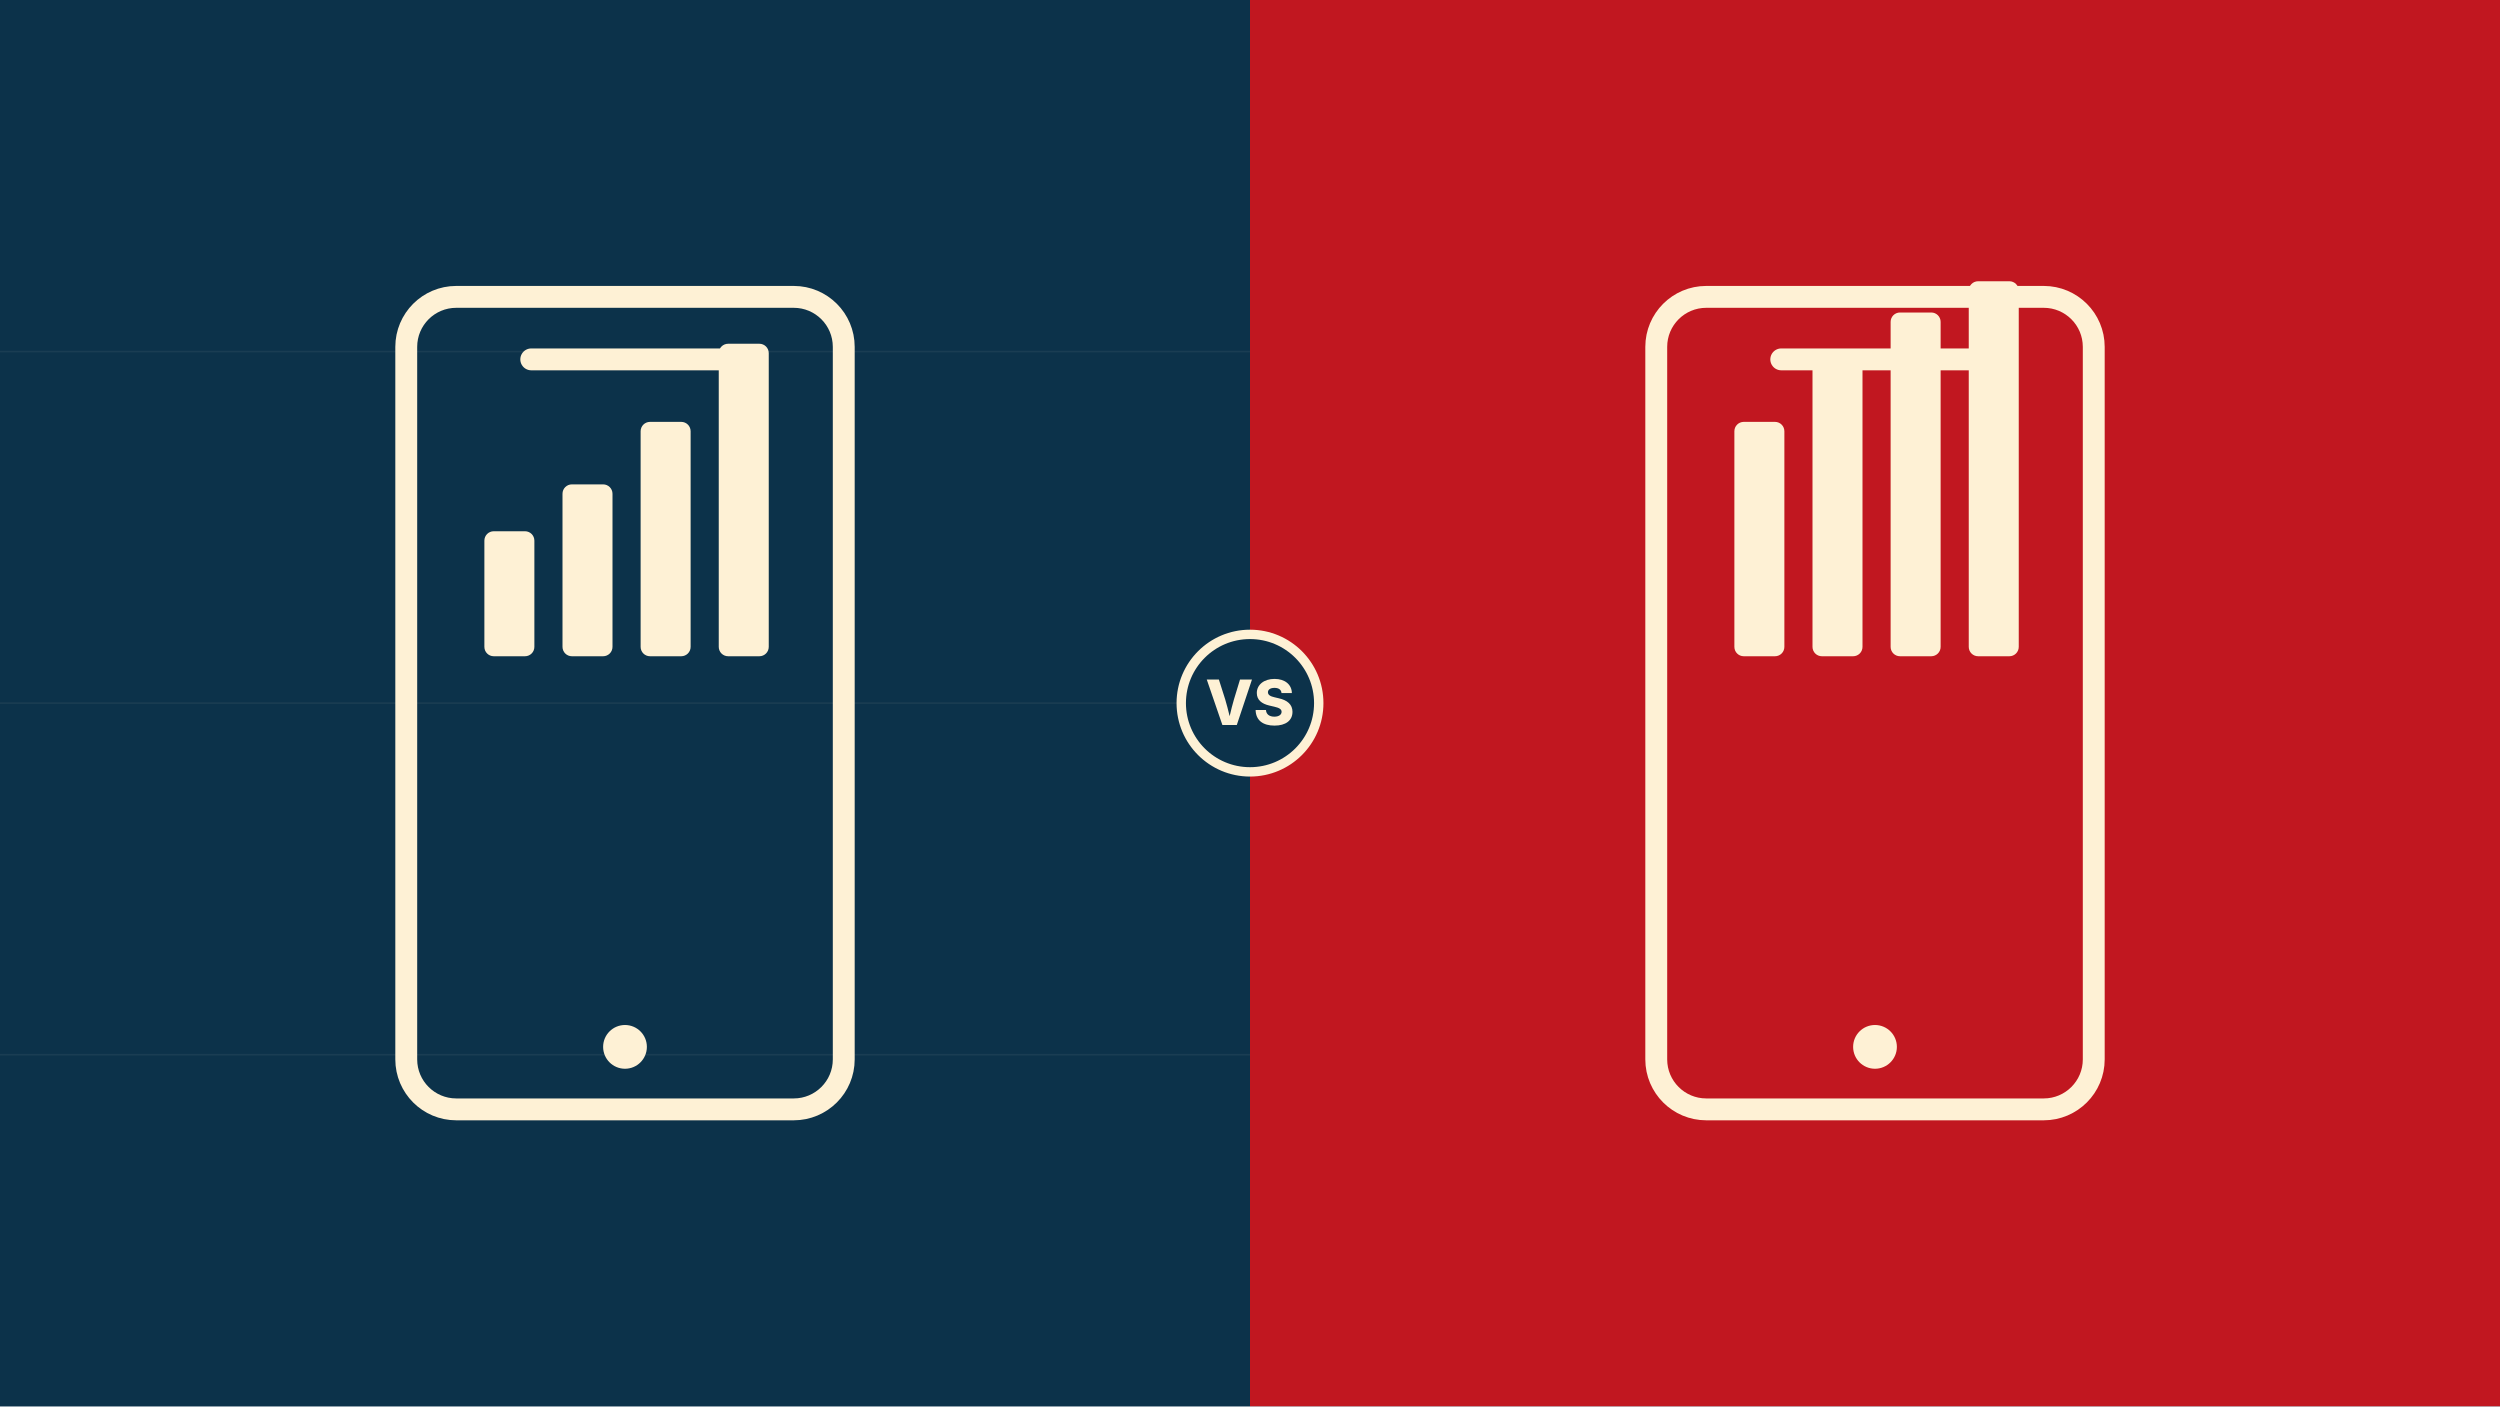
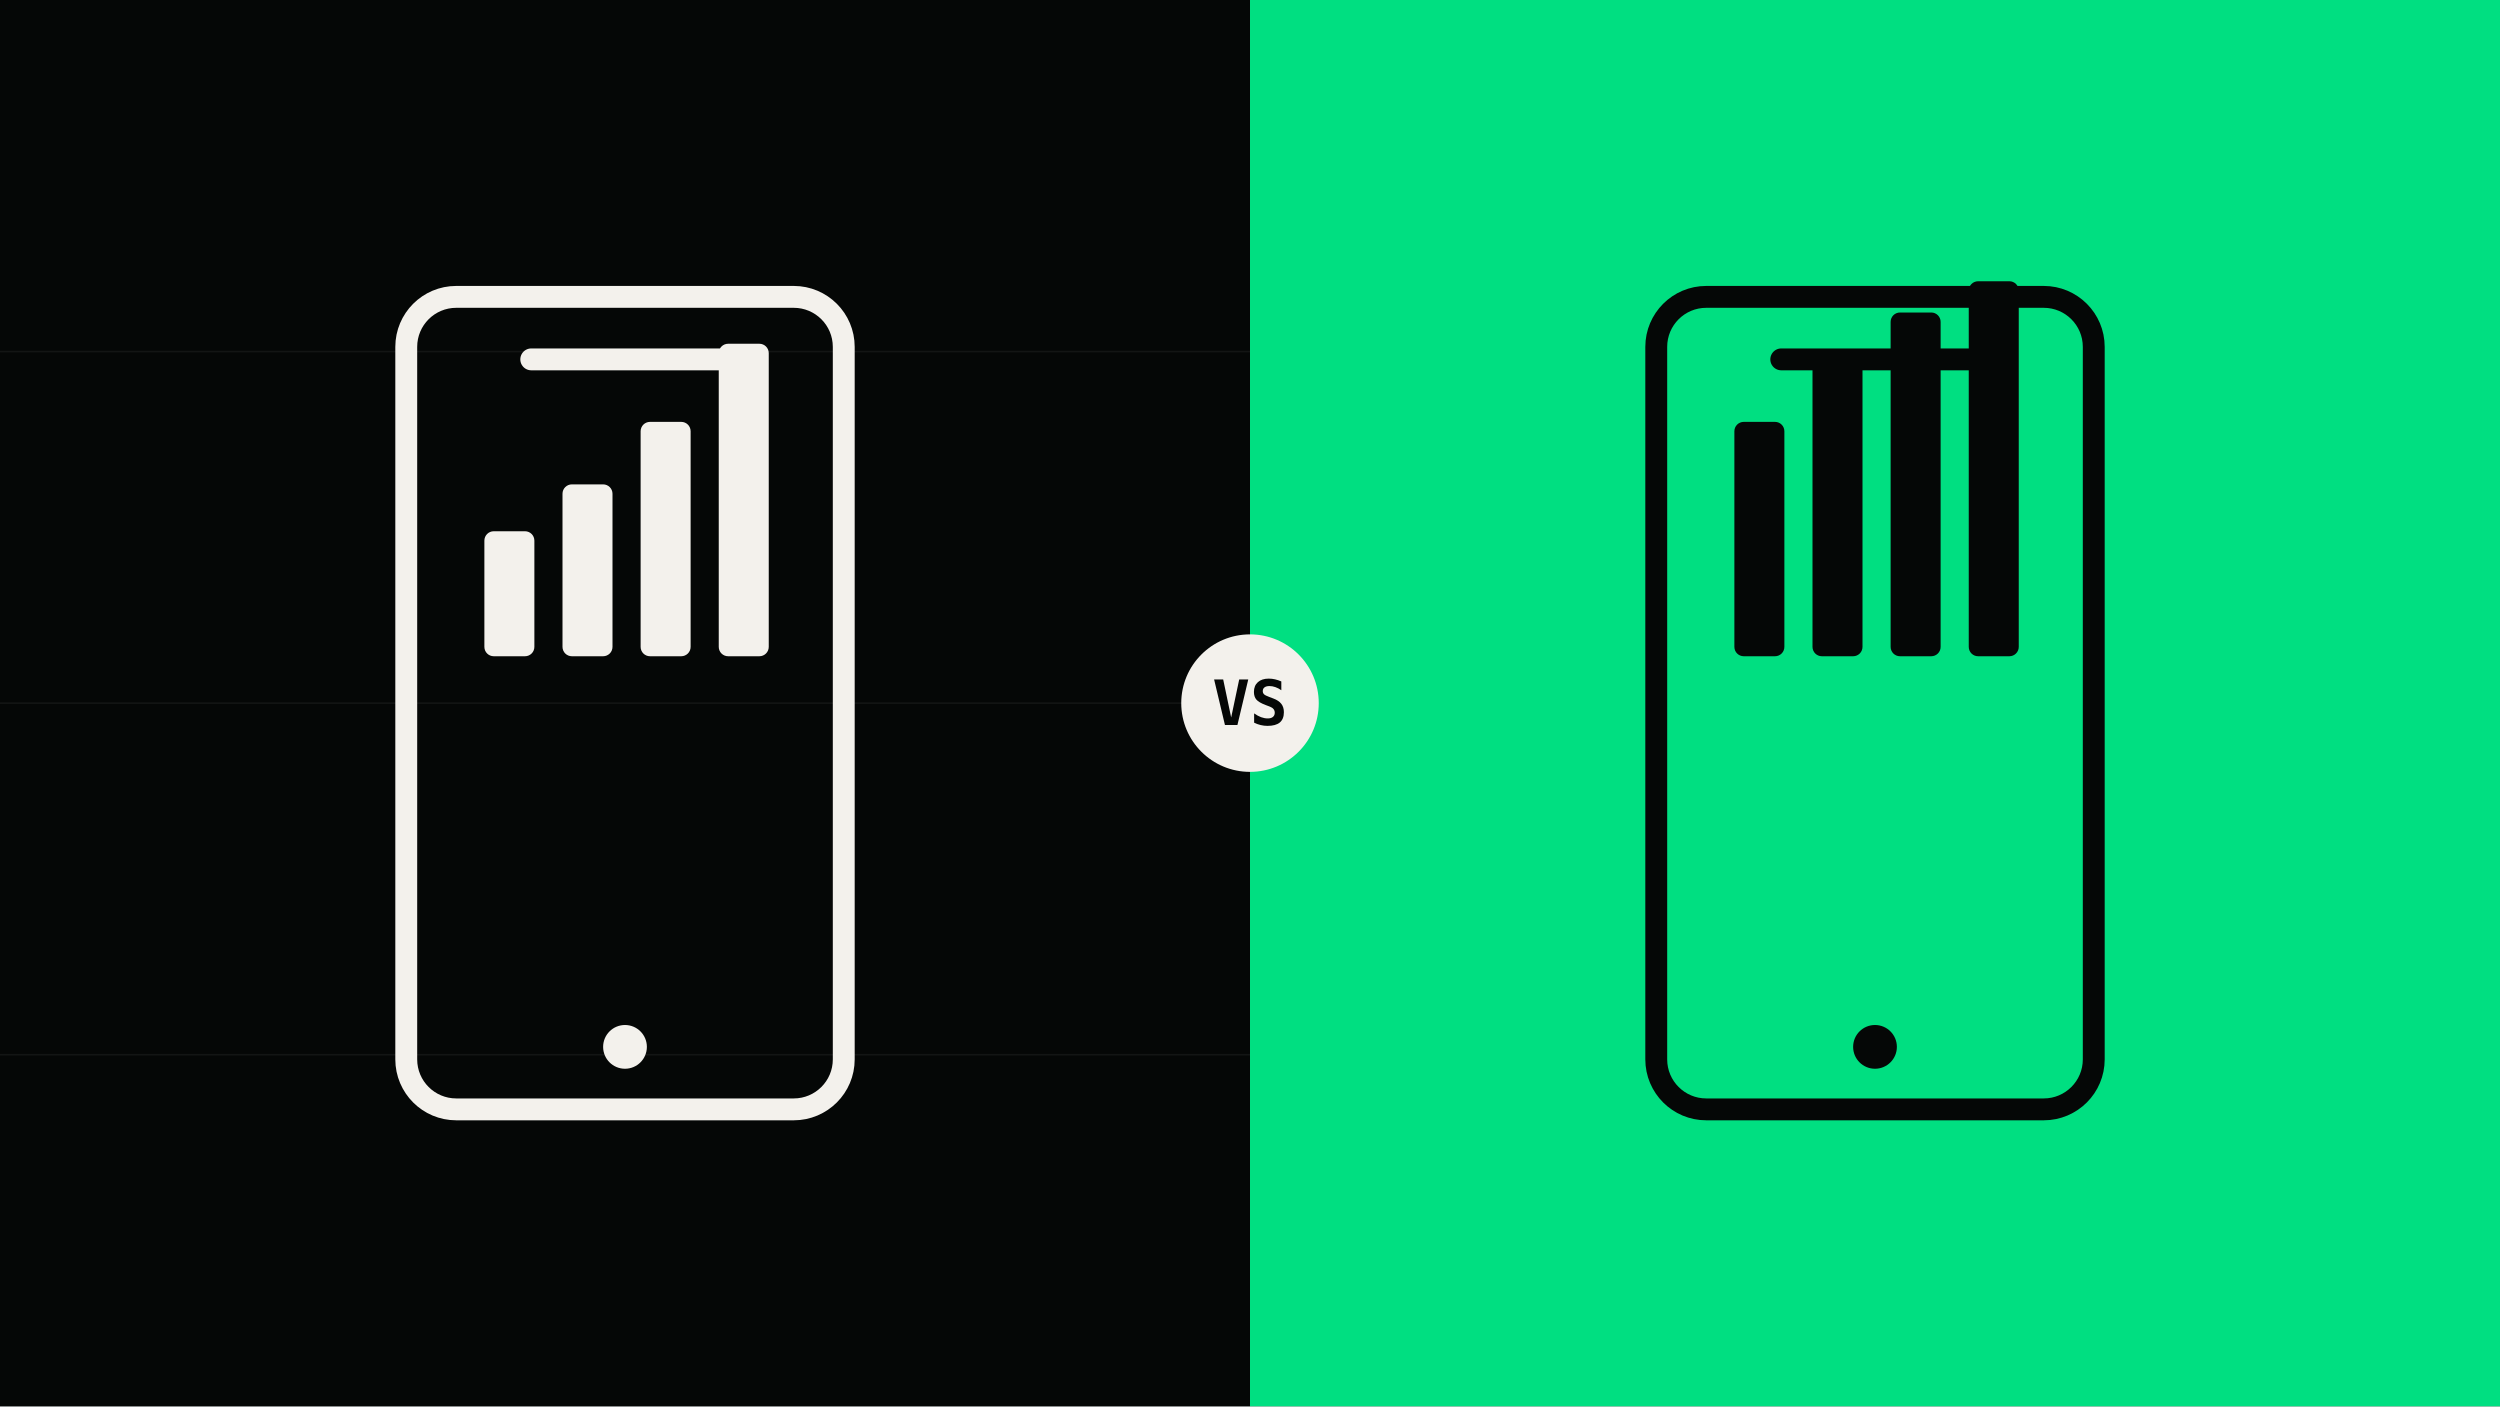
<svg xmlns="http://www.w3.org/2000/svg" viewBox="0 0 1600 900" preserveAspectRatio="xMidYMid slice">
-   <rect width="1600" height="900" fill="#0C324A" />
-   <rect x="0" y="0" width="800" height="900" fill="#0C324A" />
-   <rect x="800" y="0" width="800" height="900" fill="#C11720" />
-   <g stroke="#FEF1D5" stroke-width="1" opacity="0.06">
+   <rect width="1600" height="900" fill="#050706" />
+   <rect x="0" y="0" width="800" height="900" fill="#050706" />
+   <rect x="800" y="0" width="800" height="900" fill="#00DF81" />
+   <g stroke="#F3F1EC" stroke-width="1" opacity="0.06">
    <line x1="0" y1="225" x2="800" y2="225" />
    <line x1="0" y1="450" x2="800" y2="450" />
    <line x1="0" y1="675" x2="800" y2="675" />
  </g>
-   <g transform="translate(400 450)" stroke="#FEF1D5" stroke-width="14" fill="none" stroke-linecap="round" stroke-linejoin="round">
+   <g transform="translate(400 450)" stroke="#F3F1EC" stroke-width="14" fill="none" stroke-linecap="round" stroke-linejoin="round">
    <rect x="-140" y="-260" width="280" height="520" rx="32" />
    <line x1="-60" y1="-220" x2="60" y2="-220" />
-     <circle cx="0" cy="220" r="14" fill="#FEF1D5" stroke="none" />
+     <circle cx="0" cy="220" r="14" fill="#F3F1EC" stroke="none" />
  </g>
  <g transform="translate(400 380)">
-     <rect x="-90" y="-40" width="32" height="80" fill="#FEF1D5" rx="6" />
-     <rect x="-40" y="-70" width="32" height="110" fill="#FEF1D5" rx="6" />
-     <rect x="10" y="-110" width="32" height="150" fill="#FEF1D5" rx="6" />
-     <rect x="60" y="-160" width="32" height="200" fill="#FEF1D5" rx="6" />
+     <rect x="-90" y="-40" width="32" height="80" fill="#F3F1EC" rx="6" />
+     <rect x="-40" y="-70" width="32" height="110" fill="#F3F1EC" rx="6" />
+     <rect x="10" y="-110" width="32" height="150" fill="#F3F1EC" rx="6" />
+     <rect x="60" y="-160" width="32" height="200" fill="#F3F1EC" rx="6" />
  </g>
-   <g transform="translate(1200 450)" stroke="#FEF1D5" stroke-width="14" fill="none" stroke-linecap="round" stroke-linejoin="round">
+   <g transform="translate(1200 450)" stroke="#050706" stroke-width="14" fill="none" stroke-linecap="round" stroke-linejoin="round">
    <rect x="-140" y="-260" width="280" height="520" rx="32" />
    <line x1="-60" y1="-220" x2="60" y2="-220" />
-     <circle cx="0" cy="220" r="14" fill="#FEF1D5" stroke="none" />
+     <circle cx="0" cy="220" r="14" fill="#050706" stroke="none" />
  </g>
  <g transform="translate(1200 380)">
-     <rect x="-90" y="-110" width="32" height="150" fill="#FEF1D5" rx="6" />
-     <rect x="-40" y="-150" width="32" height="190" fill="#FEF1D5" rx="6" />
-     <rect x="10" y="-180" width="32" height="220" fill="#FEF1D5" rx="6" />
-     <rect x="60" y="-200" width="32" height="240" fill="#FEF1D5" rx="6" />
+     <rect x="-90" y="-110" width="32" height="150" fill="#050706" rx="6" />
+     <rect x="-40" y="-150" width="32" height="190" fill="#050706" rx="6" />
+     <rect x="10" y="-180" width="32" height="220" fill="#050706" rx="6" />
+     <rect x="60" y="-200" width="32" height="240" fill="#050706" rx="6" />
  </g>
-   <g transform="translate(800 450)" stroke="#FEF1D5" stroke-width="6" fill="#FEF1D5">
-     <circle cx="0" cy="0" r="44" fill="#0C324A" stroke="#FEF1D5" />
-     <text x="0" y="14" text-anchor="middle" font-family="Inter, sans-serif" font-weight="800" font-size="40" fill="#FEF1D5" stroke="none">VS</text>
+   <g transform="translate(800 450)">
+     <circle cx="0" cy="0" r="44" fill="#F3F1EC" />
+     <text x="0" y="14" text-anchor="middle" font-family="'IBM Plex Mono', ui-monospace, monospace" font-weight="800" font-size="40" fill="#050706">VS</text>
  </g>
</svg>
